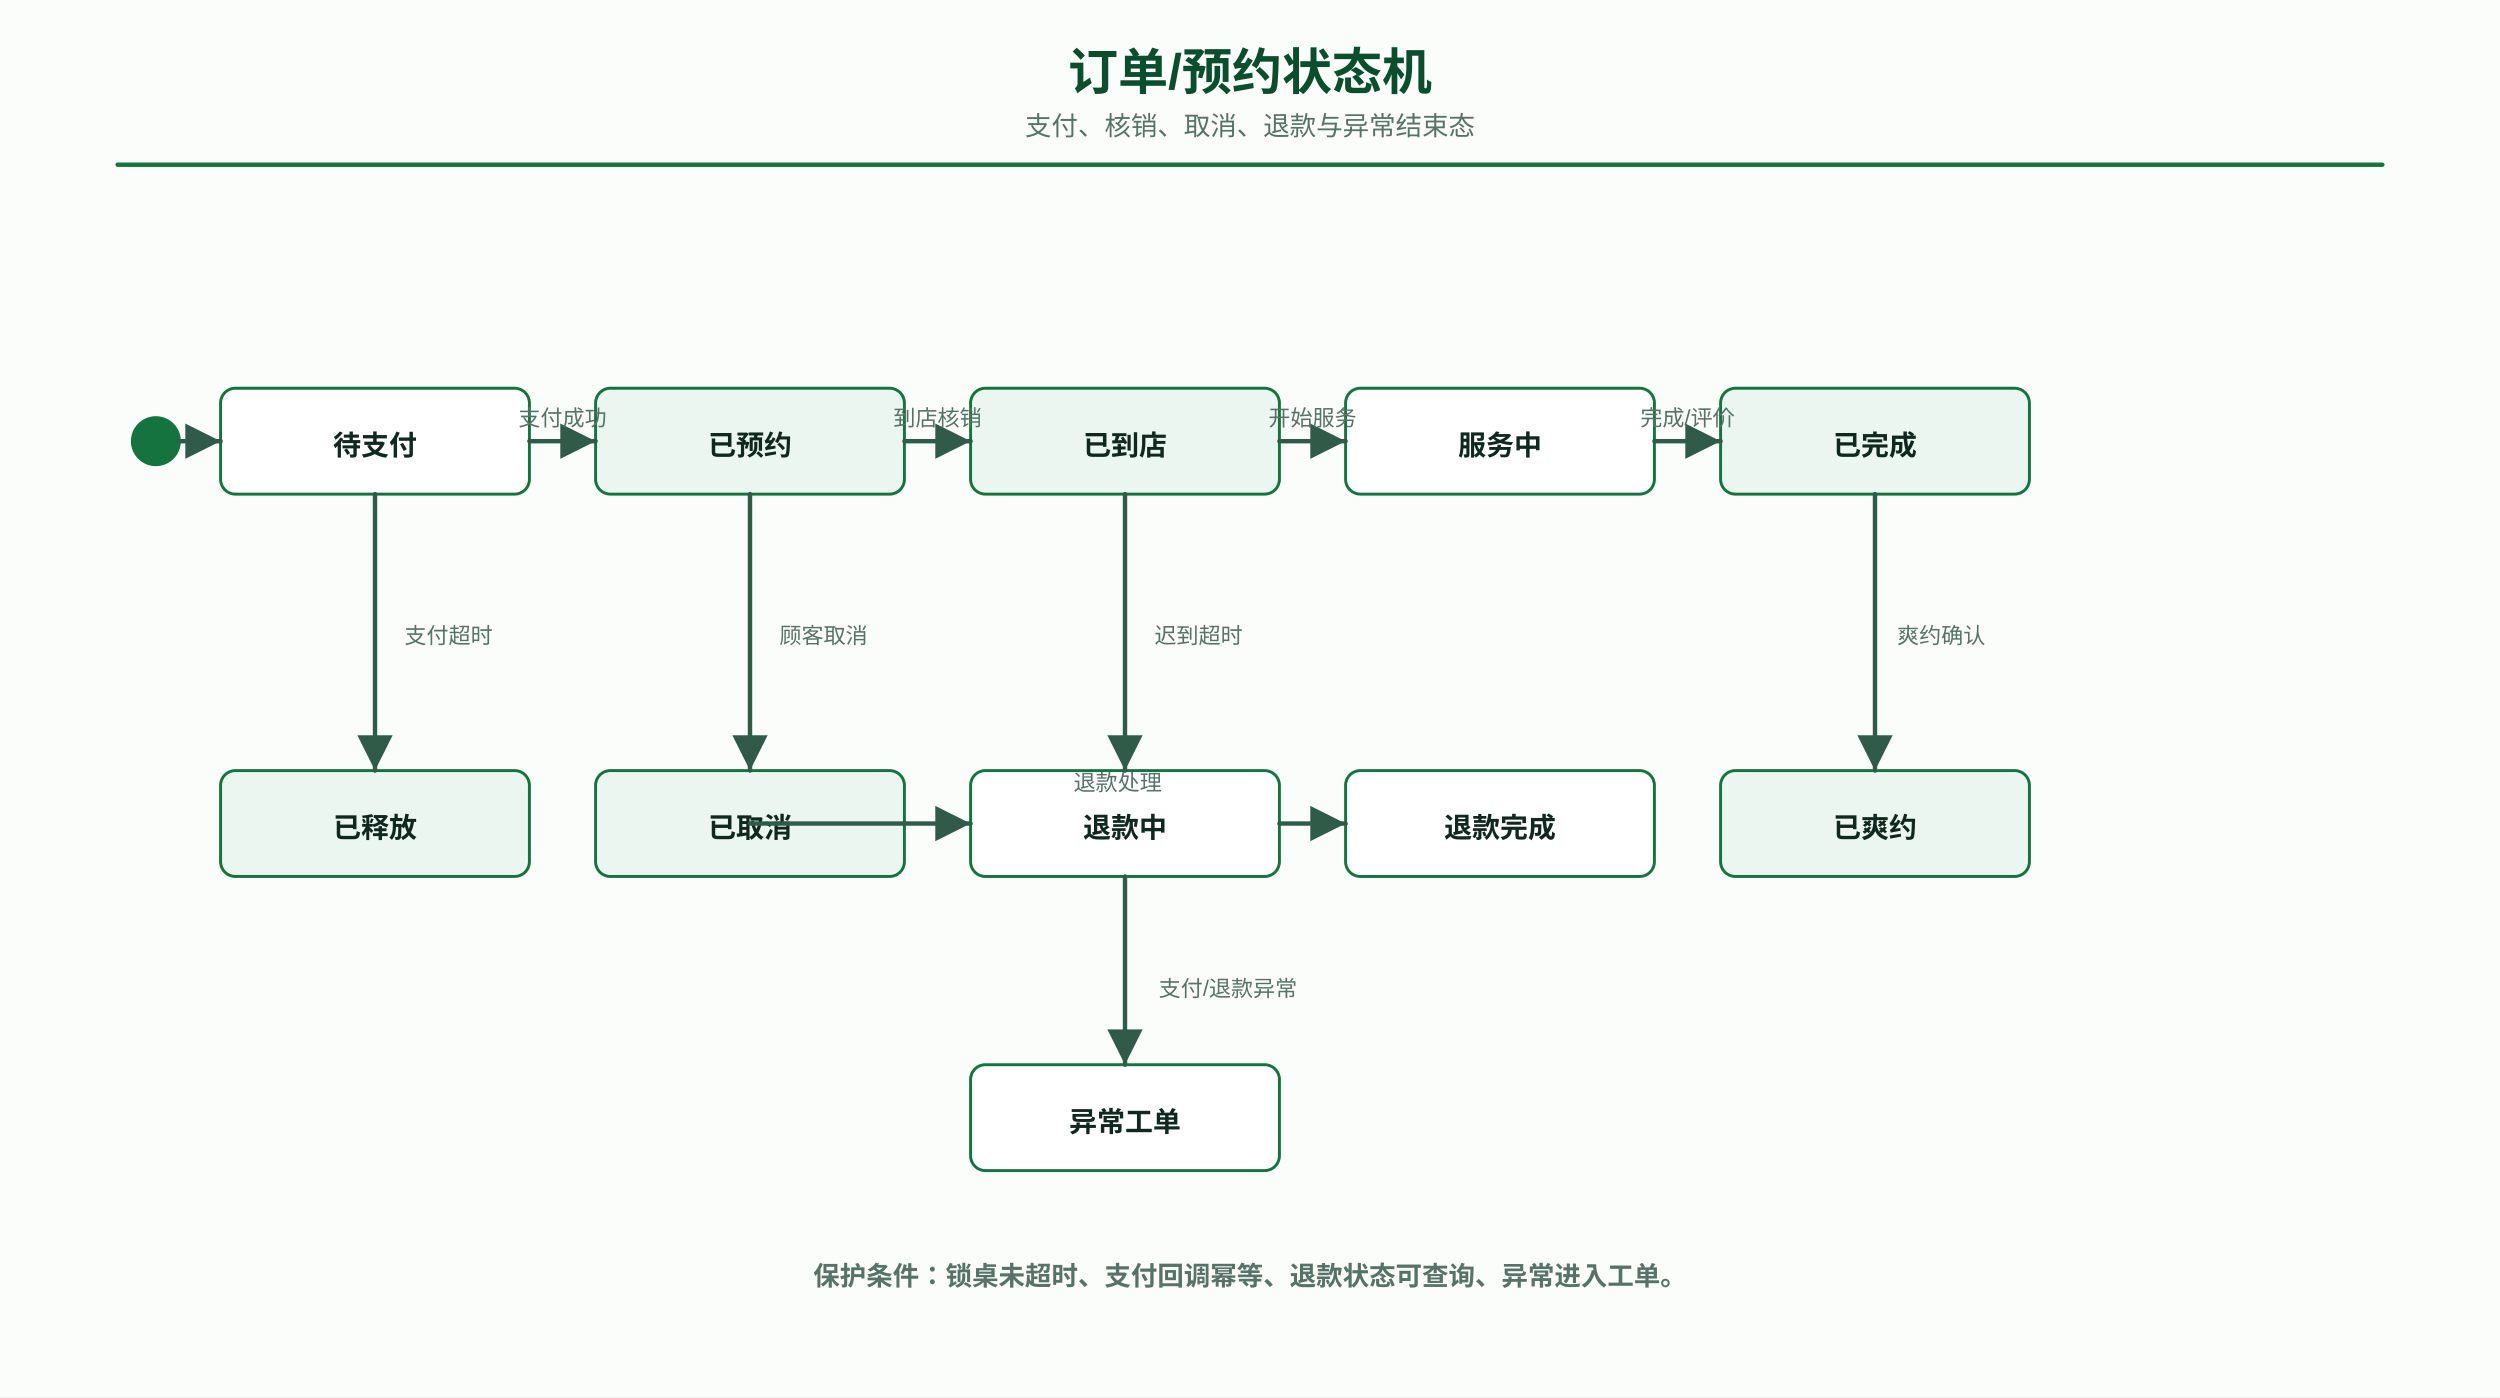
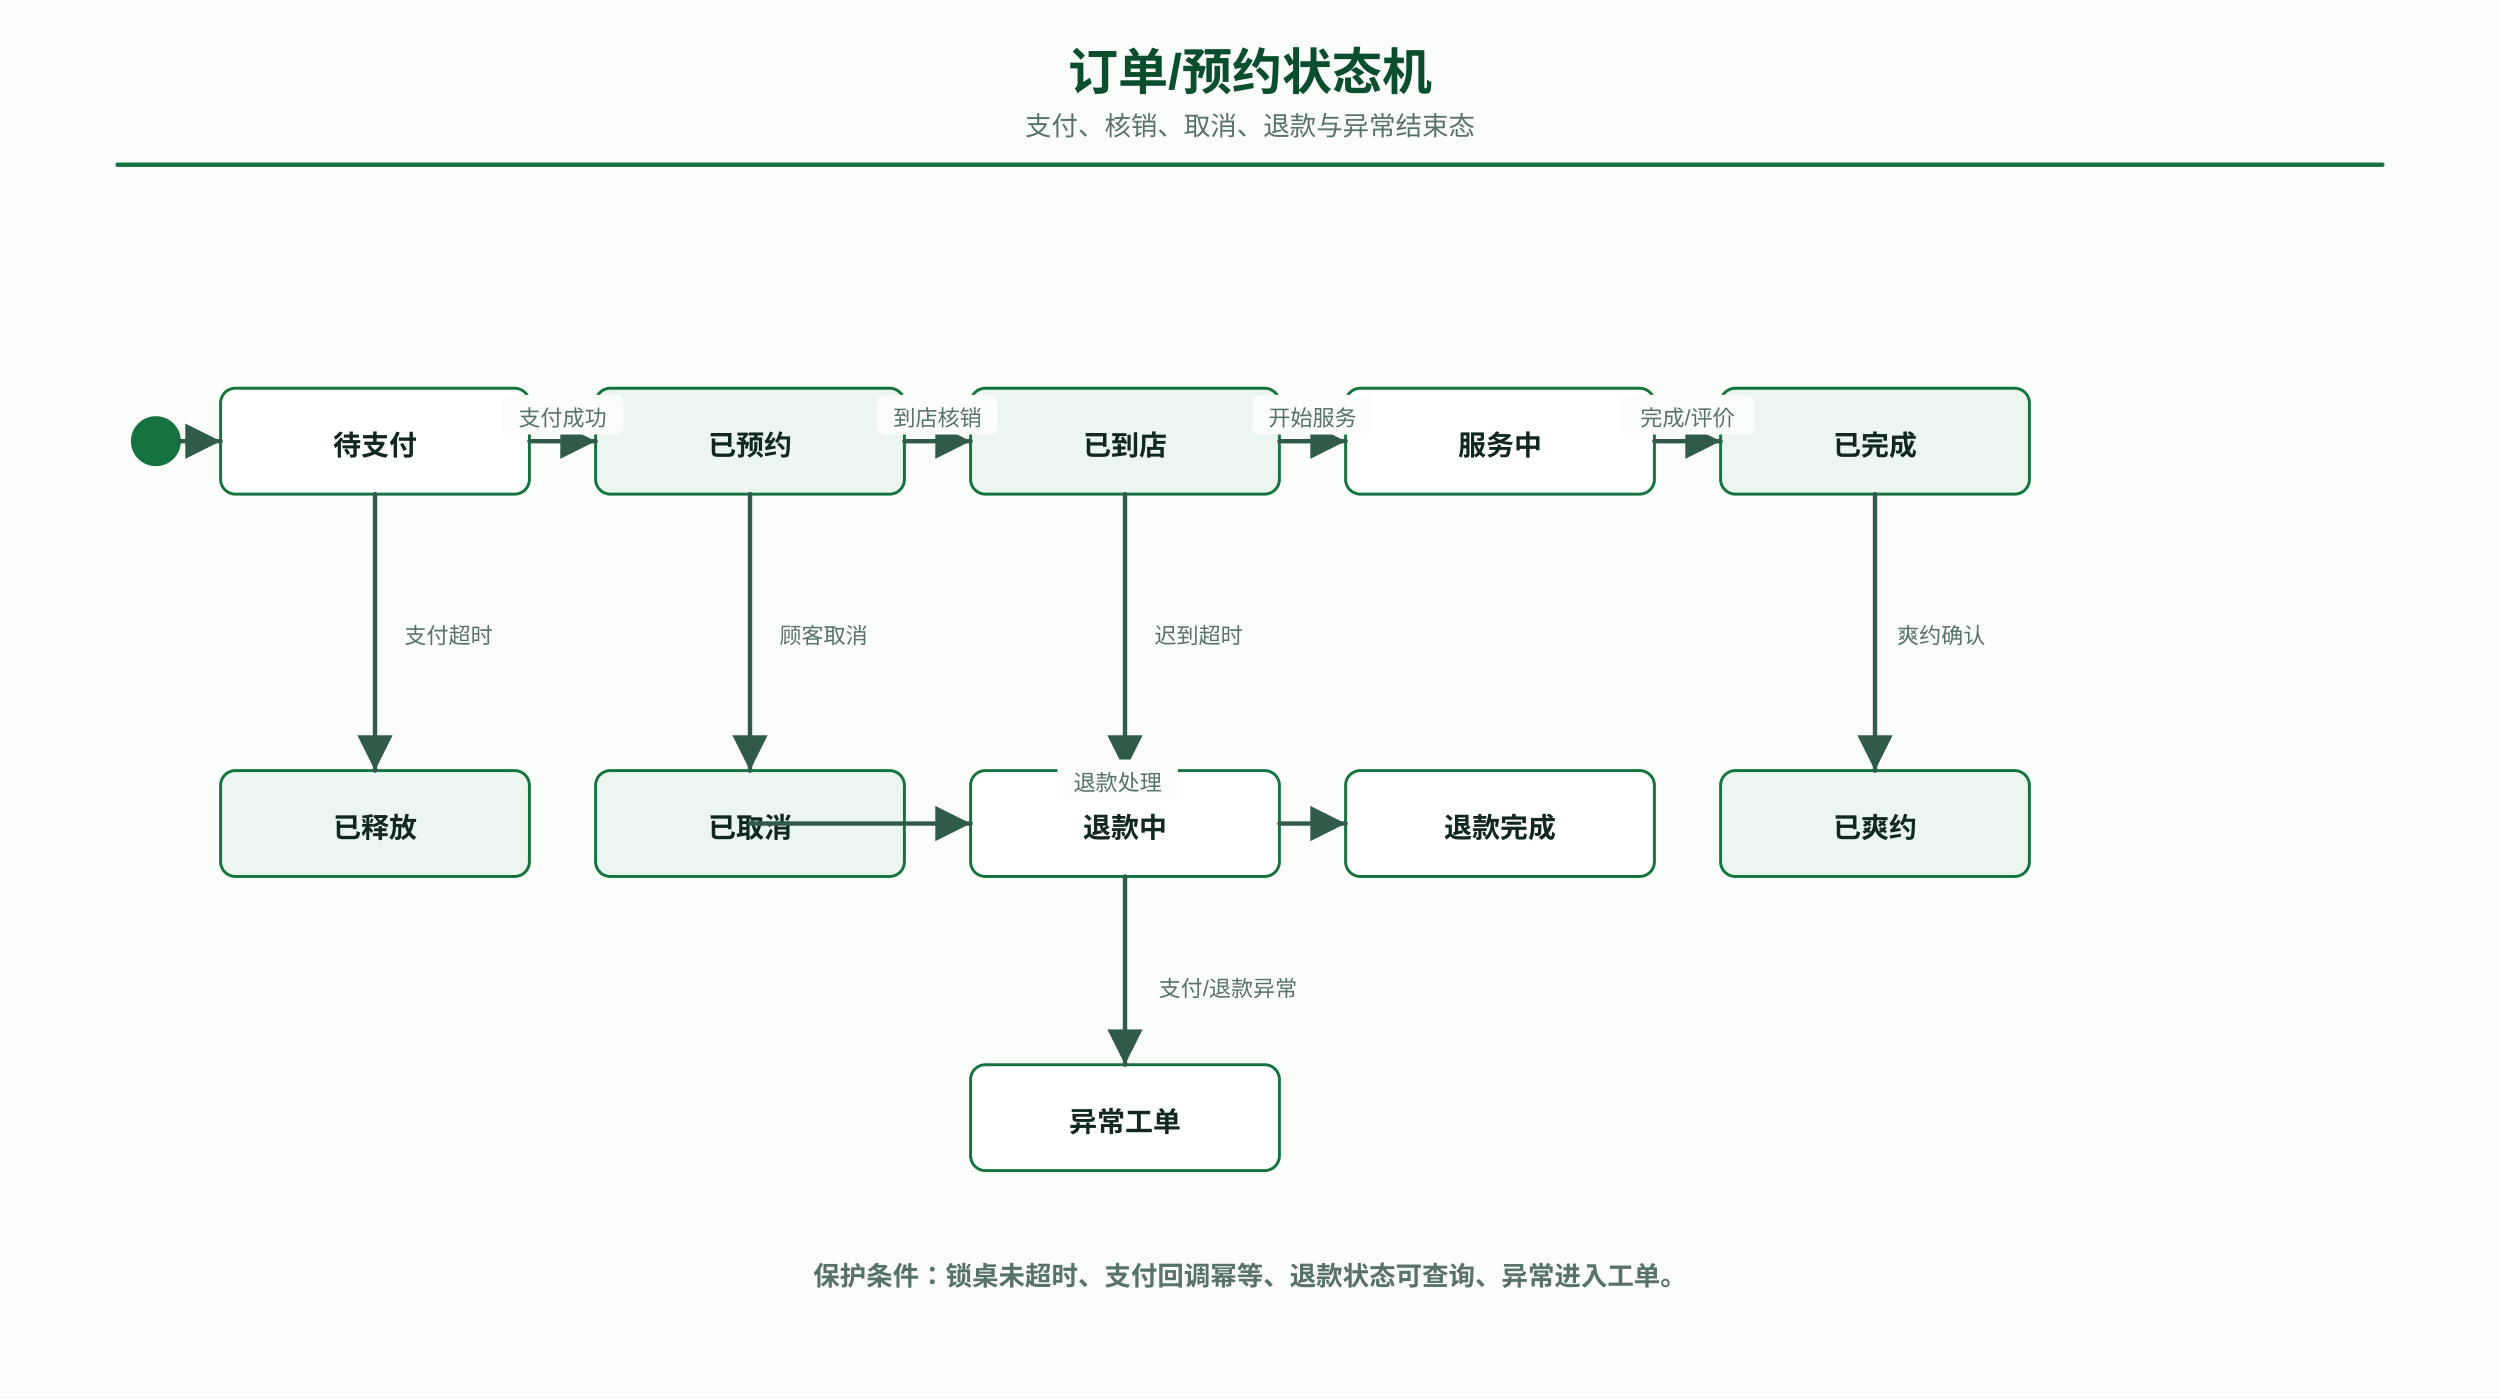
<svg xmlns="http://www.w3.org/2000/svg" width="1700" height="950" viewBox="0 0 1700 950">
  <defs>
    <marker id="arrow" markerWidth="12" markerHeight="12" refX="10" refY="6" orient="auto" markerUnits="strokeWidth">
      <path d="M2,2 L10,6 L2,10 Z" fill="#305B49" />
    </marker>
    <marker id="arrowGreen" markerWidth="12" markerHeight="12" refX="10" refY="6" orient="auto" markerUnits="strokeWidth">
      <path d="M2,2 L10,6 L2,10 Z" fill="#14733E" />
    </marker>
  </defs>
  <rect x="0" y="0" width="1700" height="950" fill="#FBFDFB" />
  <text x="850.0" y="61.0" text-anchor="middle" font-family="Microsoft YaHei, SimHei, Arial" font-size="34" font-weight="700" fill="#0B4E2D">订单/预约状态机</text>
  <text x="850.0" y="92.0" text-anchor="middle" font-family="Microsoft YaHei, SimHei, Arial" font-size="18" font-weight="400" fill="#577268">支付、核销、取消、退款与异常结束态</text>
  <polyline points="80.0,112.0 1620.0,112.0" fill="none" stroke="#14733E" stroke-width="3" stroke-linejoin="round" stroke-linecap="round" />
  <rect x="150" y="264" width="210" height="72" rx="10" fill="#FFFFFF" stroke="#14733E" stroke-width="2" />
  <text x="255.0" y="309.5" text-anchor="middle" font-family="Microsoft YaHei, SimHei, Arial" font-size="19" font-weight="700" fill="#102820">待支付</text>
  <rect x="405" y="264" width="210" height="72" rx="10" fill="#EAF6EF" stroke="#14733E" stroke-width="2" />
  <text x="510.0" y="309.5" text-anchor="middle" font-family="Microsoft YaHei, SimHei, Arial" font-size="19" font-weight="700" fill="#102820">已预约</text>
  <rect x="660" y="264" width="210" height="72" rx="10" fill="#EAF6EF" stroke="#14733E" stroke-width="2" />
  <text x="765.0" y="309.5" text-anchor="middle" font-family="Microsoft YaHei, SimHei, Arial" font-size="19" font-weight="700" fill="#102820">已到店</text>
  <rect x="915" y="264" width="210" height="72" rx="10" fill="#FFFFFF" stroke="#14733E" stroke-width="2" />
  <text x="1020.0" y="309.5" text-anchor="middle" font-family="Microsoft YaHei, SimHei, Arial" font-size="19" font-weight="700" fill="#102820">服务中</text>
  <rect x="1170" y="264" width="210" height="72" rx="10" fill="#EAF6EF" stroke="#14733E" stroke-width="2" />
  <text x="1275.0" y="309.5" text-anchor="middle" font-family="Microsoft YaHei, SimHei, Arial" font-size="19" font-weight="700" fill="#102820">已完成</text>
  <rect x="150" y="524" width="210" height="72" rx="10" fill="#EAF6EF" stroke="#14733E" stroke-width="2" />
  <text x="255.0" y="569.5" text-anchor="middle" font-family="Microsoft YaHei, SimHei, Arial" font-size="19" font-weight="700" fill="#102820">已释放</text>
  <rect x="405" y="524" width="210" height="72" rx="10" fill="#EAF6EF" stroke="#14733E" stroke-width="2" />
  <text x="510.0" y="569.5" text-anchor="middle" font-family="Microsoft YaHei, SimHei, Arial" font-size="19" font-weight="700" fill="#102820">已取消</text>
  <rect x="660" y="524" width="210" height="72" rx="10" fill="#FFFFFF" stroke="#14733E" stroke-width="2" />
  <text x="765.0" y="569.5" text-anchor="middle" font-family="Microsoft YaHei, SimHei, Arial" font-size="19" font-weight="700" fill="#102820">退款中</text>
  <rect x="915" y="524" width="210" height="72" rx="10" fill="#FFFFFF" stroke="#14733E" stroke-width="2" />
  <text x="1020.0" y="569.5" text-anchor="middle" font-family="Microsoft YaHei, SimHei, Arial" font-size="19" font-weight="700" fill="#102820">退款完成</text>
  <rect x="1170" y="524" width="210" height="72" rx="10" fill="#EAF6EF" stroke="#14733E" stroke-width="2" />
  <text x="1275.0" y="569.5" text-anchor="middle" font-family="Microsoft YaHei, SimHei, Arial" font-size="19" font-weight="700" fill="#102820">已爽约</text>
  <rect x="660" y="724" width="210" height="72" rx="10" fill="#FFFFFF" stroke="#14733E" stroke-width="2" />
  <text x="765.0" y="769.5" text-anchor="middle" font-family="Microsoft YaHei, SimHei, Arial" font-size="19" font-weight="700" fill="#102820">异常工单</text>
  <ellipse cx="106.0" cy="300.0" rx="16.0" ry="16.0" fill="#14733E" stroke="#14733E" stroke-width="2" />
  <polyline points="122.0,300.0 150.0,300.0" fill="none" stroke="#305B49" stroke-width="3" stroke-linejoin="round" stroke-linecap="round" marker-end="url(#arrow)" />
  <polyline points="360.0,300.0 405.0,300.0" fill="none" stroke="#305B49" stroke-width="3" stroke-linejoin="round" stroke-linecap="round" marker-end="url(#arrow)" />
  <text x="382.5" y="289.5" text-anchor="middle" font-family="Microsoft YaHei, SimHei, Arial" font-size="15" font-weight="400" fill="#577268">支付成功</text>
  <polyline points="615.0,300.0 660.0,300.0" fill="none" stroke="#305B49" stroke-width="3" stroke-linejoin="round" stroke-linecap="round" marker-end="url(#arrow)" />
  <text x="637.5" y="289.5" text-anchor="middle" font-family="Microsoft YaHei, SimHei, Arial" font-size="15" font-weight="400" fill="#577268">到店核销</text>
  <polyline points="870.0,300.0 915.0,300.0" fill="none" stroke="#305B49" stroke-width="3" stroke-linejoin="round" stroke-linecap="round" marker-end="url(#arrow)" />
  <text x="892.5" y="289.5" text-anchor="middle" font-family="Microsoft YaHei, SimHei, Arial" font-size="15" font-weight="400" fill="#577268">开始服务</text>
  <polyline points="1125.0,300.0 1170.0,300.0" fill="none" stroke="#305B49" stroke-width="3" stroke-linejoin="round" stroke-linecap="round" marker-end="url(#arrow)" />
  <text x="1147.5" y="289.5" text-anchor="middle" font-family="Microsoft YaHei, SimHei, Arial" font-size="15" font-weight="400" fill="#577268">完成/评价</text>
  <polyline points="255.0,336.0 255.0,524.0" fill="none" stroke="#305B49" stroke-width="3" stroke-linejoin="round" stroke-linecap="round" marker-end="url(#arrow)" />
  <text x="305.0" y="437.5" text-anchor="middle" font-family="Microsoft YaHei, SimHei, Arial" font-size="15" font-weight="400" fill="#577268">支付超时</text>
  <polyline points="510.0,336.0 510.0,524.0" fill="none" stroke="#305B49" stroke-width="3" stroke-linejoin="round" stroke-linecap="round" marker-end="url(#arrow)" />
  <text x="560.0" y="437.5" text-anchor="middle" font-family="Microsoft YaHei, SimHei, Arial" font-size="15" font-weight="400" fill="#577268">顾客取消</text>
  <polyline points="510.0,560.0 660.0,560.0" fill="none" stroke="#305B49" stroke-width="3" stroke-linejoin="round" stroke-linecap="round" marker-end="url(#arrow)" />
  <polyline points="870.0,560.0 915.0,560.0" fill="none" stroke="#305B49" stroke-width="3" stroke-linejoin="round" stroke-linecap="round" marker-end="url(#arrow)" />
  <text x="760.0" y="537.5" text-anchor="middle" font-family="Microsoft YaHei, SimHei, Arial" font-size="15" font-weight="400" fill="#577268">退款处理</text>
  <polyline points="765.0,336.0 765.0,524.0" fill="none" stroke="#305B49" stroke-width="3" stroke-linejoin="round" stroke-linecap="round" marker-end="url(#arrow)" />
  <text x="815.0" y="437.5" text-anchor="middle" font-family="Microsoft YaHei, SimHei, Arial" font-size="15" font-weight="400" fill="#577268">迟到超时</text>
  <polyline points="1275.0,336.0 1275.0,524.0" fill="none" stroke="#305B49" stroke-width="3" stroke-linejoin="round" stroke-linecap="round" marker-end="url(#arrow)" />
  <text x="1320.0" y="437.5" text-anchor="middle" font-family="Microsoft YaHei, SimHei, Arial" font-size="15" font-weight="400" fill="#577268">爽约确认</text>
  <polyline points="765.0,596.0 765.0,724.0" fill="none" stroke="#305B49" stroke-width="3" stroke-linejoin="round" stroke-linecap="round" marker-end="url(#arrow)" />
  <text x="835.0" y="677.5" text-anchor="middle" font-family="Microsoft YaHei, SimHei, Arial" font-size="15" font-weight="400" fill="#577268">支付/退款异常</text>
  <text x="850.0" y="874.0" text-anchor="middle" font-family="Microsoft YaHei, SimHei, Arial" font-size="18" font-weight="700" fill="#577268">保护条件：锁桌未超时、支付回调幂等、退款状态可查询、异常进入工单。</text>
+   <rect x="341.5" y="268.5" width="82.0" height="27.0" rx="5" fill="#FBFDFB" stroke="none" />
+   <text x="382.5" y="289.5" text-anchor="middle" font-family="Microsoft YaHei, SimHei, Arial" font-size="15" font-weight="400" fill="#577268">支付成功</text>
+   <rect x="596.5" y="268.5" width="82.0" height="27.0" rx="5" fill="#FBFDFB" stroke="none" />
+   <text x="637.5" y="289.5" text-anchor="middle" font-family="Microsoft YaHei, SimHei, Arial" font-size="15" font-weight="400" fill="#577268">到店核销</text>
+   <rect x="851.5" y="268.5" width="82.0" height="27.0" rx="5" fill="#FBFDFB" stroke="none" />
+   <text x="892.5" y="289.5" text-anchor="middle" font-family="Microsoft YaHei, SimHei, Arial" font-size="15" font-weight="400" fill="#577268">开始服务</text>
+   <rect x="1102.2" y="268.5" width="90.7" height="27.0" rx="5" fill="#FBFDFB" stroke="none" />
+   <text x="1147.5" y="289.5" text-anchor="middle" font-family="Microsoft YaHei, SimHei, Arial" font-size="15" font-weight="400" fill="#577268">完成/评价</text>
+   <rect x="264.0" y="416.5" width="82.0" height="27.0" rx="5" fill="#FBFDFB" stroke="none" />
+   <text x="305.0" y="437.5" text-anchor="middle" font-family="Microsoft YaHei, SimHei, Arial" font-size="15" font-weight="400" fill="#577268">支付超时</text>
+   <rect x="519.0" y="416.5" width="82.0" height="27.0" rx="5" fill="#FBFDFB" stroke="none" />
+   <text x="560.0" y="437.5" text-anchor="middle" font-family="Microsoft YaHei, SimHei, Arial" font-size="15" font-weight="400" fill="#577268">顾客取消</text>
+   <rect x="719.0" y="516.5" width="82.0" height="27.0" rx="5" fill="#FBFDFB" stroke="none" />
+   <text x="760.0" y="537.5" text-anchor="middle" font-family="Microsoft YaHei, SimHei, Arial" font-size="15" font-weight="400" fill="#577268">退款处理</text>
+   <rect x="774.0" y="416.5" width="82.0" height="27.0" rx="5" fill="#FBFDFB" stroke="none" />
+   <text x="815.0" y="437.5" text-anchor="middle" font-family="Microsoft YaHei, SimHei, Arial" font-size="15" font-weight="400" fill="#577268">迟到超时</text>
+   <rect x="1279.0" y="416.5" width="82.0" height="27.0" rx="5" fill="#FBFDFB" stroke="none" />
+   <text x="1320.0" y="437.5" text-anchor="middle" font-family="Microsoft YaHei, SimHei, Arial" font-size="15" font-weight="400" fill="#577268">爽约确认</text>
+   <rect x="774.6" y="656.5" width="120.7" height="27.0" rx="5" fill="#FBFDFB" stroke="none" />
+   <text x="835.0" y="677.5" text-anchor="middle" font-family="Microsoft YaHei, SimHei, Arial" font-size="15" font-weight="400" fill="#577268">支付/退款异常</text>
</svg>
